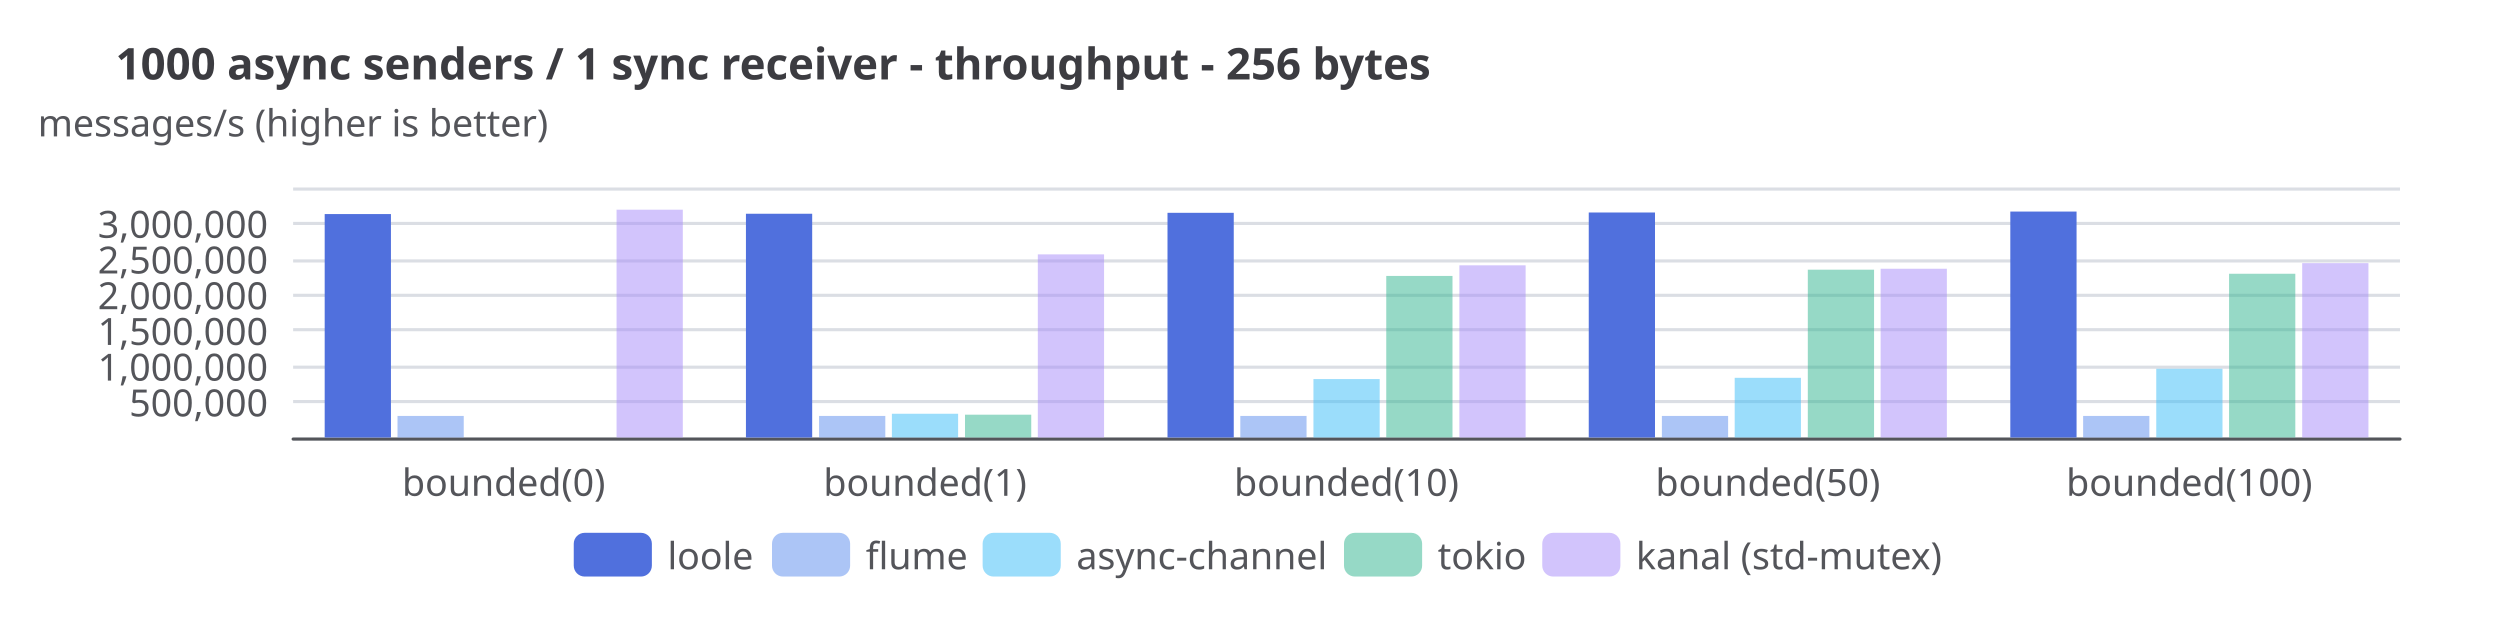
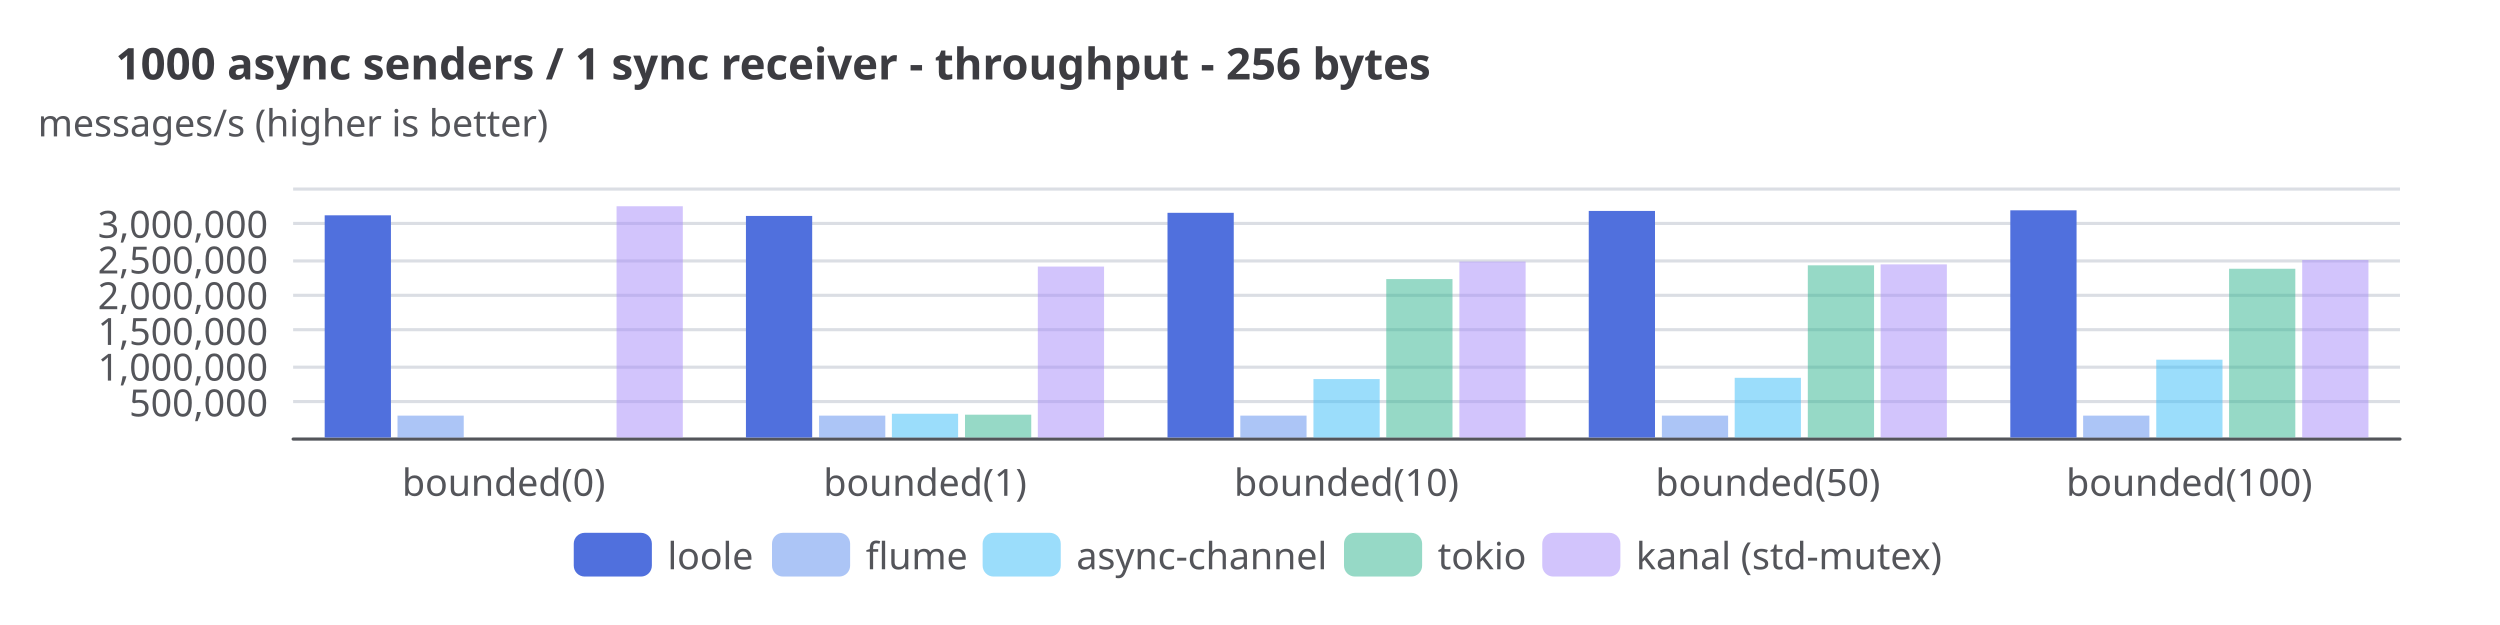
<svg xmlns="http://www.w3.org/2000/svg" width="800" height="200" version="1.1" baseProfile="full" viewBox="0 0 800 200">
  <rect width="800" height="200" x="0" y="0" fill="white" />
  <path d="M93.8 140.5L768 140.5" fill="none" pointer-events="visible" stroke="#dbdee4" class="zr2-cls-15" />
  <path d="M93.8 128.5L768 128.5" fill="none" pointer-events="visible" stroke="#dbdee4" class="zr2-cls-15" />
  <path d="M93.8 117.5L768 117.5" fill="none" pointer-events="visible" stroke="#dbdee4" class="zr2-cls-15" />
  <path d="M93.8 105.5L768 105.5" fill="none" pointer-events="visible" stroke="#dbdee4" class="zr2-cls-15" />
  <path d="M93.8 94.5L768 94.5" fill="none" pointer-events="visible" stroke="#dbdee4" class="zr2-cls-15" />
  <path d="M93.8 83.5L768 83.5" fill="none" pointer-events="visible" stroke="#dbdee4" class="zr2-cls-15" />
  <path d="M93.8 71.5L768 71.5" fill="none" pointer-events="visible" stroke="#dbdee4" class="zr2-cls-15" />
  <path d="M93.8 60.5L768 60.5" fill="none" pointer-events="visible" stroke="#dbdee4" class="zr2-cls-15" />
  <text dominant-baseline="central" text-anchor="middle" style="font-size:12px;font-family:sans-serif;" xml:space="preserve" y="-6" transform="translate(93.76 45)" fill="#54555a">messages/s (higher is better)</text>
  <path d="M93.8 140.5L768 140.5" fill="none" pointer-events="visible" stroke="#54555a" stroke-linecap="round" class="zr2-cls-15" />
  <text dominant-baseline="central" text-anchor="end" style="font-size:12px;font-family:sans-serif;" transform="translate(85.76 128.5714)" fill="#54555a">500,000</text>
  <text dominant-baseline="central" text-anchor="end" style="font-size:12px;font-family:sans-serif;" transform="translate(85.76 117.1429)" fill="#54555a">1,000,000</text>
  <text dominant-baseline="central" text-anchor="end" style="font-size:12px;font-family:sans-serif;" transform="translate(85.76 105.7143)" fill="#54555a">1,500,000</text>
  <text dominant-baseline="central" text-anchor="end" style="font-size:12px;font-family:sans-serif;" transform="translate(85.76 94.2857)" fill="#54555a">2,000,000</text>
  <text dominant-baseline="central" text-anchor="end" style="font-size:12px;font-family:sans-serif;" transform="translate(85.76 82.8571)" fill="#54555a">2,500,000</text>
  <text dominant-baseline="central" text-anchor="end" style="font-size:12px;font-family:sans-serif;" transform="translate(85.76 71.4286)" fill="#54555a">3,000,000</text>
  <text dominant-baseline="central" text-anchor="middle" style="font-size:12px;font-family:sans-serif;" y="6" transform="translate(161.184 148)" fill="#54555a">bounded(0)</text>
  <text dominant-baseline="central" text-anchor="middle" style="font-size:12px;font-family:sans-serif;" y="6" transform="translate(296.032 148)" fill="#54555a">bounded(1)</text>
  <text dominant-baseline="central" text-anchor="middle" style="font-size:12px;font-family:sans-serif;" y="6" transform="translate(430.88 148)" fill="#54555a">bounded(10)</text>
  <text dominant-baseline="central" text-anchor="middle" style="font-size:12px;font-family:sans-serif;" y="6" transform="translate(565.728 148)" fill="#54555a">bounded(50)</text>
  <text dominant-baseline="central" text-anchor="middle" style="font-size:12px;font-family:sans-serif;" y="6" transform="translate(700.576 148)" fill="#54555a">bounded(100)</text>
-   <path d="M103.9 140l21.2 0l0 -71.5l-21.2 0Z" fill="#5070dd" ecmeta_series_index="0" ecmeta_data_index="0" ecmeta_ssr_type="chart" class="zr2-cls-16" />
-   <path d="M238.7 140l21.2 0l0 -71.6l-21.2 0Z" fill="#5070dd" ecmeta_series_index="0" ecmeta_data_index="1" ecmeta_ssr_type="chart" class="zr2-cls-16" />
+   <path d="M103.9 140l21.2 0l0 -71.1l-21.2 0Z" fill="#5070dd" ecmeta_series_index="0" ecmeta_data_index="0" ecmeta_ssr_type="chart" class="zr2-cls-16" />
+   <path d="M238.7 140l21.2 0l0 -70.9l-21.2 0Z" fill="#5070dd" ecmeta_series_index="0" ecmeta_data_index="1" ecmeta_ssr_type="chart" class="zr2-cls-16" />
  <path d="M373.6 140l21.2 0l0 -71.9l-21.2 0Z" fill="#5070dd" ecmeta_series_index="0" ecmeta_data_index="2" ecmeta_ssr_type="chart" class="zr2-cls-16" />
-   <path d="M508.4 140l21.2 0l0 -72l-21.2 0Z" fill="#5070dd" ecmeta_series_index="0" ecmeta_data_index="3" ecmeta_ssr_type="chart" class="zr2-cls-16" />
-   <path d="M643.3 140l21.2 0l0 -72.3l-21.2 0Z" fill="#5070dd" ecmeta_series_index="0" ecmeta_data_index="4" ecmeta_ssr_type="chart" class="zr2-cls-16" />
-   <path d="M127.2 140l21.2 0l0 -6.9l-21.2 0Z" fill="rgb(91,141,239)" fill-opacity="0.5" ecmeta_series_index="1" ecmeta_data_index="0" ecmeta_ssr_type="chart" class="zr2-cls-17" />
-   <path d="M262.1 140l21.2 0l0 -6.9l-21.2 0Z" fill="rgb(91,141,239)" fill-opacity="0.5" ecmeta_series_index="1" ecmeta_data_index="1" ecmeta_ssr_type="chart" class="zr2-cls-17" />
-   <path d="M396.9 140l21.2 0l0 -6.9l-21.2 0Z" fill="rgb(91,141,239)" fill-opacity="0.5" ecmeta_series_index="1" ecmeta_data_index="2" ecmeta_ssr_type="chart" class="zr2-cls-17" />
-   <path d="M531.8 140l21.2 0l0 -6.9l-21.2 0Z" fill="rgb(91,141,239)" fill-opacity="0.5" ecmeta_series_index="1" ecmeta_data_index="3" ecmeta_ssr_type="chart" class="zr2-cls-17" />
-   <path d="M666.6 140l21.2 0l0 -6.9l-21.2 0Z" fill="rgb(91,141,239)" fill-opacity="0.5" ecmeta_series_index="1" ecmeta_data_index="4" ecmeta_ssr_type="chart" class="zr2-cls-17" />
+   <path d="M508.4 140l21.2 0l0 -72.5l-21.2 0Z" fill="#5070dd" ecmeta_series_index="0" ecmeta_data_index="3" ecmeta_ssr_type="chart" class="zr2-cls-16" />
+   <path d="M643.3 140l21.2 0l0 -72.7l-21.2 0Z" fill="#5070dd" ecmeta_series_index="0" ecmeta_data_index="4" ecmeta_ssr_type="chart" class="zr2-cls-16" />
+   <path d="M127.2 140l21.2 0l0 -7l-21.2 0Z" fill="rgb(91,141,239)" fill-opacity="0.5" ecmeta_series_index="1" ecmeta_data_index="0" ecmeta_ssr_type="chart" class="zr2-cls-17" />
+   <path d="M262.1 140l21.2 0l0 -7l-21.2 0Z" fill="rgb(91,141,239)" fill-opacity="0.5" ecmeta_series_index="1" ecmeta_data_index="1" ecmeta_ssr_type="chart" class="zr2-cls-17" />
+   <path d="M396.9 140l21.2 0l0 -7l-21.2 0Z" fill="rgb(91,141,239)" fill-opacity="0.5" ecmeta_series_index="1" ecmeta_data_index="2" ecmeta_ssr_type="chart" class="zr2-cls-17" />
+   <path d="M531.8 140l21.2 0l0 -7l-21.2 0Z" fill="rgb(91,141,239)" fill-opacity="0.5" ecmeta_series_index="1" ecmeta_data_index="3" ecmeta_ssr_type="chart" class="zr2-cls-17" />
+   <path d="M666.6 140l21.2 0l0 -7l-21.2 0Z" fill="rgb(91,141,239)" fill-opacity="0.5" ecmeta_series_index="1" ecmeta_data_index="4" ecmeta_ssr_type="chart" class="zr2-cls-17" />
  <path d="M285.4 140l21.2 0l0 -7.6l-21.2 0Z" fill="rgb(56,189,248)" fill-opacity="0.5" ecmeta_series_index="2" ecmeta_data_index="1" ecmeta_ssr_type="chart" class="zr2-cls-18" />
  <path d="M420.3 140l21.2 0l0 -18.7l-21.2 0Z" fill="rgb(56,189,248)" fill-opacity="0.5" ecmeta_series_index="2" ecmeta_data_index="2" ecmeta_ssr_type="chart" class="zr2-cls-18" />
  <path d="M555.1 140l21.2 0l0 -19.1l-21.2 0Z" fill="rgb(56,189,248)" fill-opacity="0.5" ecmeta_series_index="2" ecmeta_data_index="3" ecmeta_ssr_type="chart" class="zr2-cls-18" />
-   <path d="M690 140l21.2 0l0 -22l-21.2 0Z" fill="rgb(56,189,248)" fill-opacity="0.5" ecmeta_series_index="2" ecmeta_data_index="4" ecmeta_ssr_type="chart" class="zr2-cls-18" />
+   <path d="M690 140l21.2 0l0 -24.9l-21.2 0Z" fill="rgb(56,189,248)" fill-opacity="0.5" ecmeta_series_index="2" ecmeta_data_index="4" ecmeta_ssr_type="chart" class="zr2-cls-18" />
  <path d="M308.8 140l21.2 0l0 -7.3l-21.2 0Z" fill="rgb(47,181,142)" fill-opacity="0.5" ecmeta_series_index="3" ecmeta_data_index="1" ecmeta_ssr_type="chart" class="zr2-cls-19" />
-   <path d="M443.6 140l21.2 0l0 -51.7l-21.2 0Z" fill="rgb(47,181,142)" fill-opacity="0.5" ecmeta_series_index="3" ecmeta_data_index="2" ecmeta_ssr_type="chart" class="zr2-cls-19" />
-   <path d="M578.5 140l21.2 0l0 -53.7l-21.2 0Z" fill="rgb(47,181,142)" fill-opacity="0.5" ecmeta_series_index="3" ecmeta_data_index="3" ecmeta_ssr_type="chart" class="zr2-cls-19" />
-   <path d="M713.3 140l21.2 0l0 -52.4l-21.2 0Z" fill="rgb(47,181,142)" fill-opacity="0.5" ecmeta_series_index="3" ecmeta_data_index="4" ecmeta_ssr_type="chart" class="zr2-cls-19" />
-   <path d="M197.3 140l21.2 0l0 -72.9l-21.2 0Z" fill="rgb(167,139,250)" fill-opacity="0.5" ecmeta_series_index="4" ecmeta_data_index="0" ecmeta_ssr_type="chart" class="zr2-cls-20" />
-   <path d="M332.1 140l21.2 0l0 -58.6l-21.2 0Z" fill="rgb(167,139,250)" fill-opacity="0.5" ecmeta_series_index="4" ecmeta_data_index="1" ecmeta_ssr_type="chart" class="zr2-cls-20" />
-   <path d="M467 140l21.2 0l0 -55.1l-21.2 0Z" fill="rgb(167,139,250)" fill-opacity="0.5" ecmeta_series_index="4" ecmeta_data_index="2" ecmeta_ssr_type="chart" class="zr2-cls-20" />
-   <path d="M601.8 140l21.2 0l0 -54l-21.2 0Z" fill="rgb(167,139,250)" fill-opacity="0.5" ecmeta_series_index="4" ecmeta_data_index="3" ecmeta_ssr_type="chart" class="zr2-cls-20" />
-   <path d="M736.7 140l21.2 0l0 -55.8l-21.2 0Z" fill="rgb(167,139,250)" fill-opacity="0.5" ecmeta_series_index="4" ecmeta_data_index="4" ecmeta_ssr_type="chart" class="zr2-cls-20" />
+   <path d="M443.6 140l21.2 0l0 -50.7l-21.2 0Z" fill="rgb(47,181,142)" fill-opacity="0.5" ecmeta_series_index="3" ecmeta_data_index="2" ecmeta_ssr_type="chart" class="zr2-cls-19" />
+   <path d="M578.5 140l21.2 0l0 -55.1l-21.2 0Z" fill="rgb(47,181,142)" fill-opacity="0.5" ecmeta_series_index="3" ecmeta_data_index="3" ecmeta_ssr_type="chart" class="zr2-cls-19" />
+   <path d="M713.3 140l21.2 0l0 -54l-21.2 0Z" fill="rgb(47,181,142)" fill-opacity="0.5" ecmeta_series_index="3" ecmeta_data_index="4" ecmeta_ssr_type="chart" class="zr2-cls-19" />
+   <path d="M197.3 140l21.2 0l0 -74l-21.2 0Z" fill="rgb(167,139,250)" fill-opacity="0.5" ecmeta_series_index="4" ecmeta_data_index="0" ecmeta_ssr_type="chart" class="zr2-cls-20" />
+   <path d="M332.1 140l21.2 0l0 -54.7l-21.2 0Z" fill="rgb(167,139,250)" fill-opacity="0.5" ecmeta_series_index="4" ecmeta_data_index="1" ecmeta_ssr_type="chart" class="zr2-cls-20" />
+   <path d="M467 140l21.2 0l0 -56.3l-21.2 0Z" fill="rgb(167,139,250)" fill-opacity="0.5" ecmeta_series_index="4" ecmeta_data_index="2" ecmeta_ssr_type="chart" class="zr2-cls-20" />
+   <path d="M601.8 140l21.2 0l0 -55.4l-21.2 0Z" fill="rgb(167,139,250)" fill-opacity="0.5" ecmeta_series_index="4" ecmeta_data_index="3" ecmeta_ssr_type="chart" class="zr2-cls-20" />
+   <path d="M736.7 140l21.2 0l0 -56.8l-21.2 0Z" fill="rgb(167,139,250)" fill-opacity="0.5" ecmeta_series_index="4" ecmeta_data_index="4" ecmeta_ssr_type="chart" class="zr2-cls-20" />
  <path d="M-5 -5.5l442.8 0l0 25l-442.8 0Z" transform="translate(183.6 170.5)" fill="rgb(0,0,0)" fill-opacity="0" stroke="#b7b9be" stroke-width="0" class="zr2-cls-15" />
  <path d="M3.5 0L21.5 0A3.5 3.5 0 0 1 25 3.5L25 10.5A3.5 3.5 0 0 1 21.5 14L3.5 14A3.5 3.5 0 0 1 0 10.5L0 3.5A3.5 3.5 0 0 1 3.5 0Z" transform="translate(183.6 170.5)" fill="#5070dd" ecmeta_series_index="0" ecmeta_data_index="0" ecmeta_ssr_type="legend" ecmeta_silent="true" class="zr2-cls-15" />
  <text dominant-baseline="central" text-anchor="start" style="font-size:12px;font-family:sans-serif;" x="30" y="7" transform="translate(183.6 170.5)" fill="#54555a">loole</text>
  <path d="M0 0l55.4 0l0 14l-55.4 0Z" transform="translate(183.6 170.5)" fill="none" pointer-events="visible" ecmeta_series_index="0" ecmeta_data_index="0" ecmeta_ssr_type="legend" class="zr2-cls-21" />
  <path d="M3.5 0L21.5 0A3.5 3.5 0 0 1 25 3.5L25 10.5A3.5 3.5 0 0 1 21.5 14L3.5 14A3.5 3.5 0 0 1 0 10.5L0 3.5A3.5 3.5 0 0 1 3.5 0Z" transform="translate(247.04 170.5)" fill="rgb(91,141,239)" fill-opacity="0.5" ecmeta_series_index="1" ecmeta_data_index="1" ecmeta_ssr_type="legend" ecmeta_silent="true" class="zr2-cls-15" />
  <text dominant-baseline="central" text-anchor="start" style="font-size:12px;font-family:sans-serif;" x="30" y="7" transform="translate(247.04 170.5)" fill="#54555a">flume</text>
  <path d="M0 0l59.4 0l0 14l-59.4 0Z" transform="translate(247.04 170.5)" fill="none" pointer-events="visible" ecmeta_series_index="1" ecmeta_data_index="1" ecmeta_ssr_type="legend" class="zr2-cls-21" />
  <path d="M3.5 0L21.5 0A3.5 3.5 0 0 1 25 3.5L25 10.5A3.5 3.5 0 0 1 21.5 14L3.5 14A3.5 3.5 0 0 1 0 10.5L0 3.5A3.5 3.5 0 0 1 3.5 0Z" transform="translate(314.44 170.5)" fill="rgb(56,189,248)" fill-opacity="0.5" ecmeta_series_index="2" ecmeta_data_index="2" ecmeta_ssr_type="legend" ecmeta_silent="true" class="zr2-cls-15" />
  <text dominant-baseline="central" text-anchor="start" style="font-size:12px;font-family:sans-serif;" x="30" y="7" transform="translate(314.44 170.5)" fill="#54555a">async-channel</text>
  <path d="M0 0l107.6 0l0 14l-107.6 0Z" transform="translate(314.44 170.5)" fill="none" pointer-events="visible" ecmeta_series_index="2" ecmeta_data_index="2" ecmeta_ssr_type="legend" class="zr2-cls-21" />
  <path d="M3.5 0L21.5 0A3.5 3.5 0 0 1 25 3.5L25 10.5A3.5 3.5 0 0 1 21.5 14L3.5 14A3.5 3.5 0 0 1 0 10.5L0 3.5A3.5 3.5 0 0 1 3.5 0Z" transform="translate(430.08 170.5)" fill="rgb(47,181,142)" fill-opacity="0.5" ecmeta_series_index="3" ecmeta_data_index="3" ecmeta_ssr_type="legend" ecmeta_silent="true" class="zr2-cls-15" />
  <text dominant-baseline="central" text-anchor="start" style="font-size:12px;font-family:sans-serif;" x="30" y="7" transform="translate(430.08 170.5)" fill="#54555a">tokio</text>
  <path d="M0 0l55.4 0l0 14l-55.4 0Z" transform="translate(430.08 170.5)" fill="none" pointer-events="visible" ecmeta_series_index="3" ecmeta_data_index="3" ecmeta_ssr_type="legend" class="zr2-cls-21" />
  <path d="M3.5 0L21.5 0A3.5 3.5 0 0 1 25 3.5L25 10.5A3.5 3.5 0 0 1 21.5 14L3.5 14A3.5 3.5 0 0 1 0 10.5L0 3.5A3.5 3.5 0 0 1 3.5 0Z" transform="translate(493.52 170.5)" fill="rgb(167,139,250)" fill-opacity="0.5" ecmeta_series_index="4" ecmeta_data_index="4" ecmeta_ssr_type="legend" ecmeta_silent="true" class="zr2-cls-15" />
  <text dominant-baseline="central" text-anchor="start" style="font-size:12px;font-family:sans-serif;" xml:space="preserve" x="30" y="7" transform="translate(493.52 170.5)" fill="#54555a">kanal (std-mutex)</text>
  <path d="M0 0l122.9 0l0 14l-122.9 0Z" transform="translate(493.52 170.5)" fill="none" pointer-events="visible" ecmeta_series_index="4" ecmeta_data_index="4" ecmeta_ssr_type="legend" class="zr2-cls-21" />
  <path d="M-5 -5l395.3 0l0 24l-395.3 0Z" transform="translate(37 13)" fill="rgb(0,0,0)" fill-opacity="0" stroke="#3c3c41" stroke-width="0" class="zr2-cls-15" />
  <text dominant-baseline="central" text-anchor="start" style="font-size:14px;font-family:sans-serif;font-weight:bold;" xml:space="preserve" y="7" transform="translate(37 13)" fill="#3c3c41">1000 async senders / 1 sync receiver - throughput - 256 bytes</text>
  <style>
.zr2-cls-15:hover {
pointer-events:none;
}
.zr2-cls-16:hover {
cursor:pointer;
fill:rgba(88,123,243,1);
}
.zr2-cls-17:hover {
cursor:pointer;
fill:rgba(100,155,255,0.5);
}
.zr2-cls-18:hover {
cursor:pointer;
fill:rgba(61,207,255,0.5);
}
.zr2-cls-19:hover {
cursor:pointer;
fill:rgba(51,199,156,0.5);
}
.zr2-cls-20:hover {
cursor:pointer;
fill:rgba(183,152,255,0.5);
}
.zr2-cls-21:hover {
cursor:pointer;
fill:rgba(0,0,0,0);
}



</style>
</svg>
